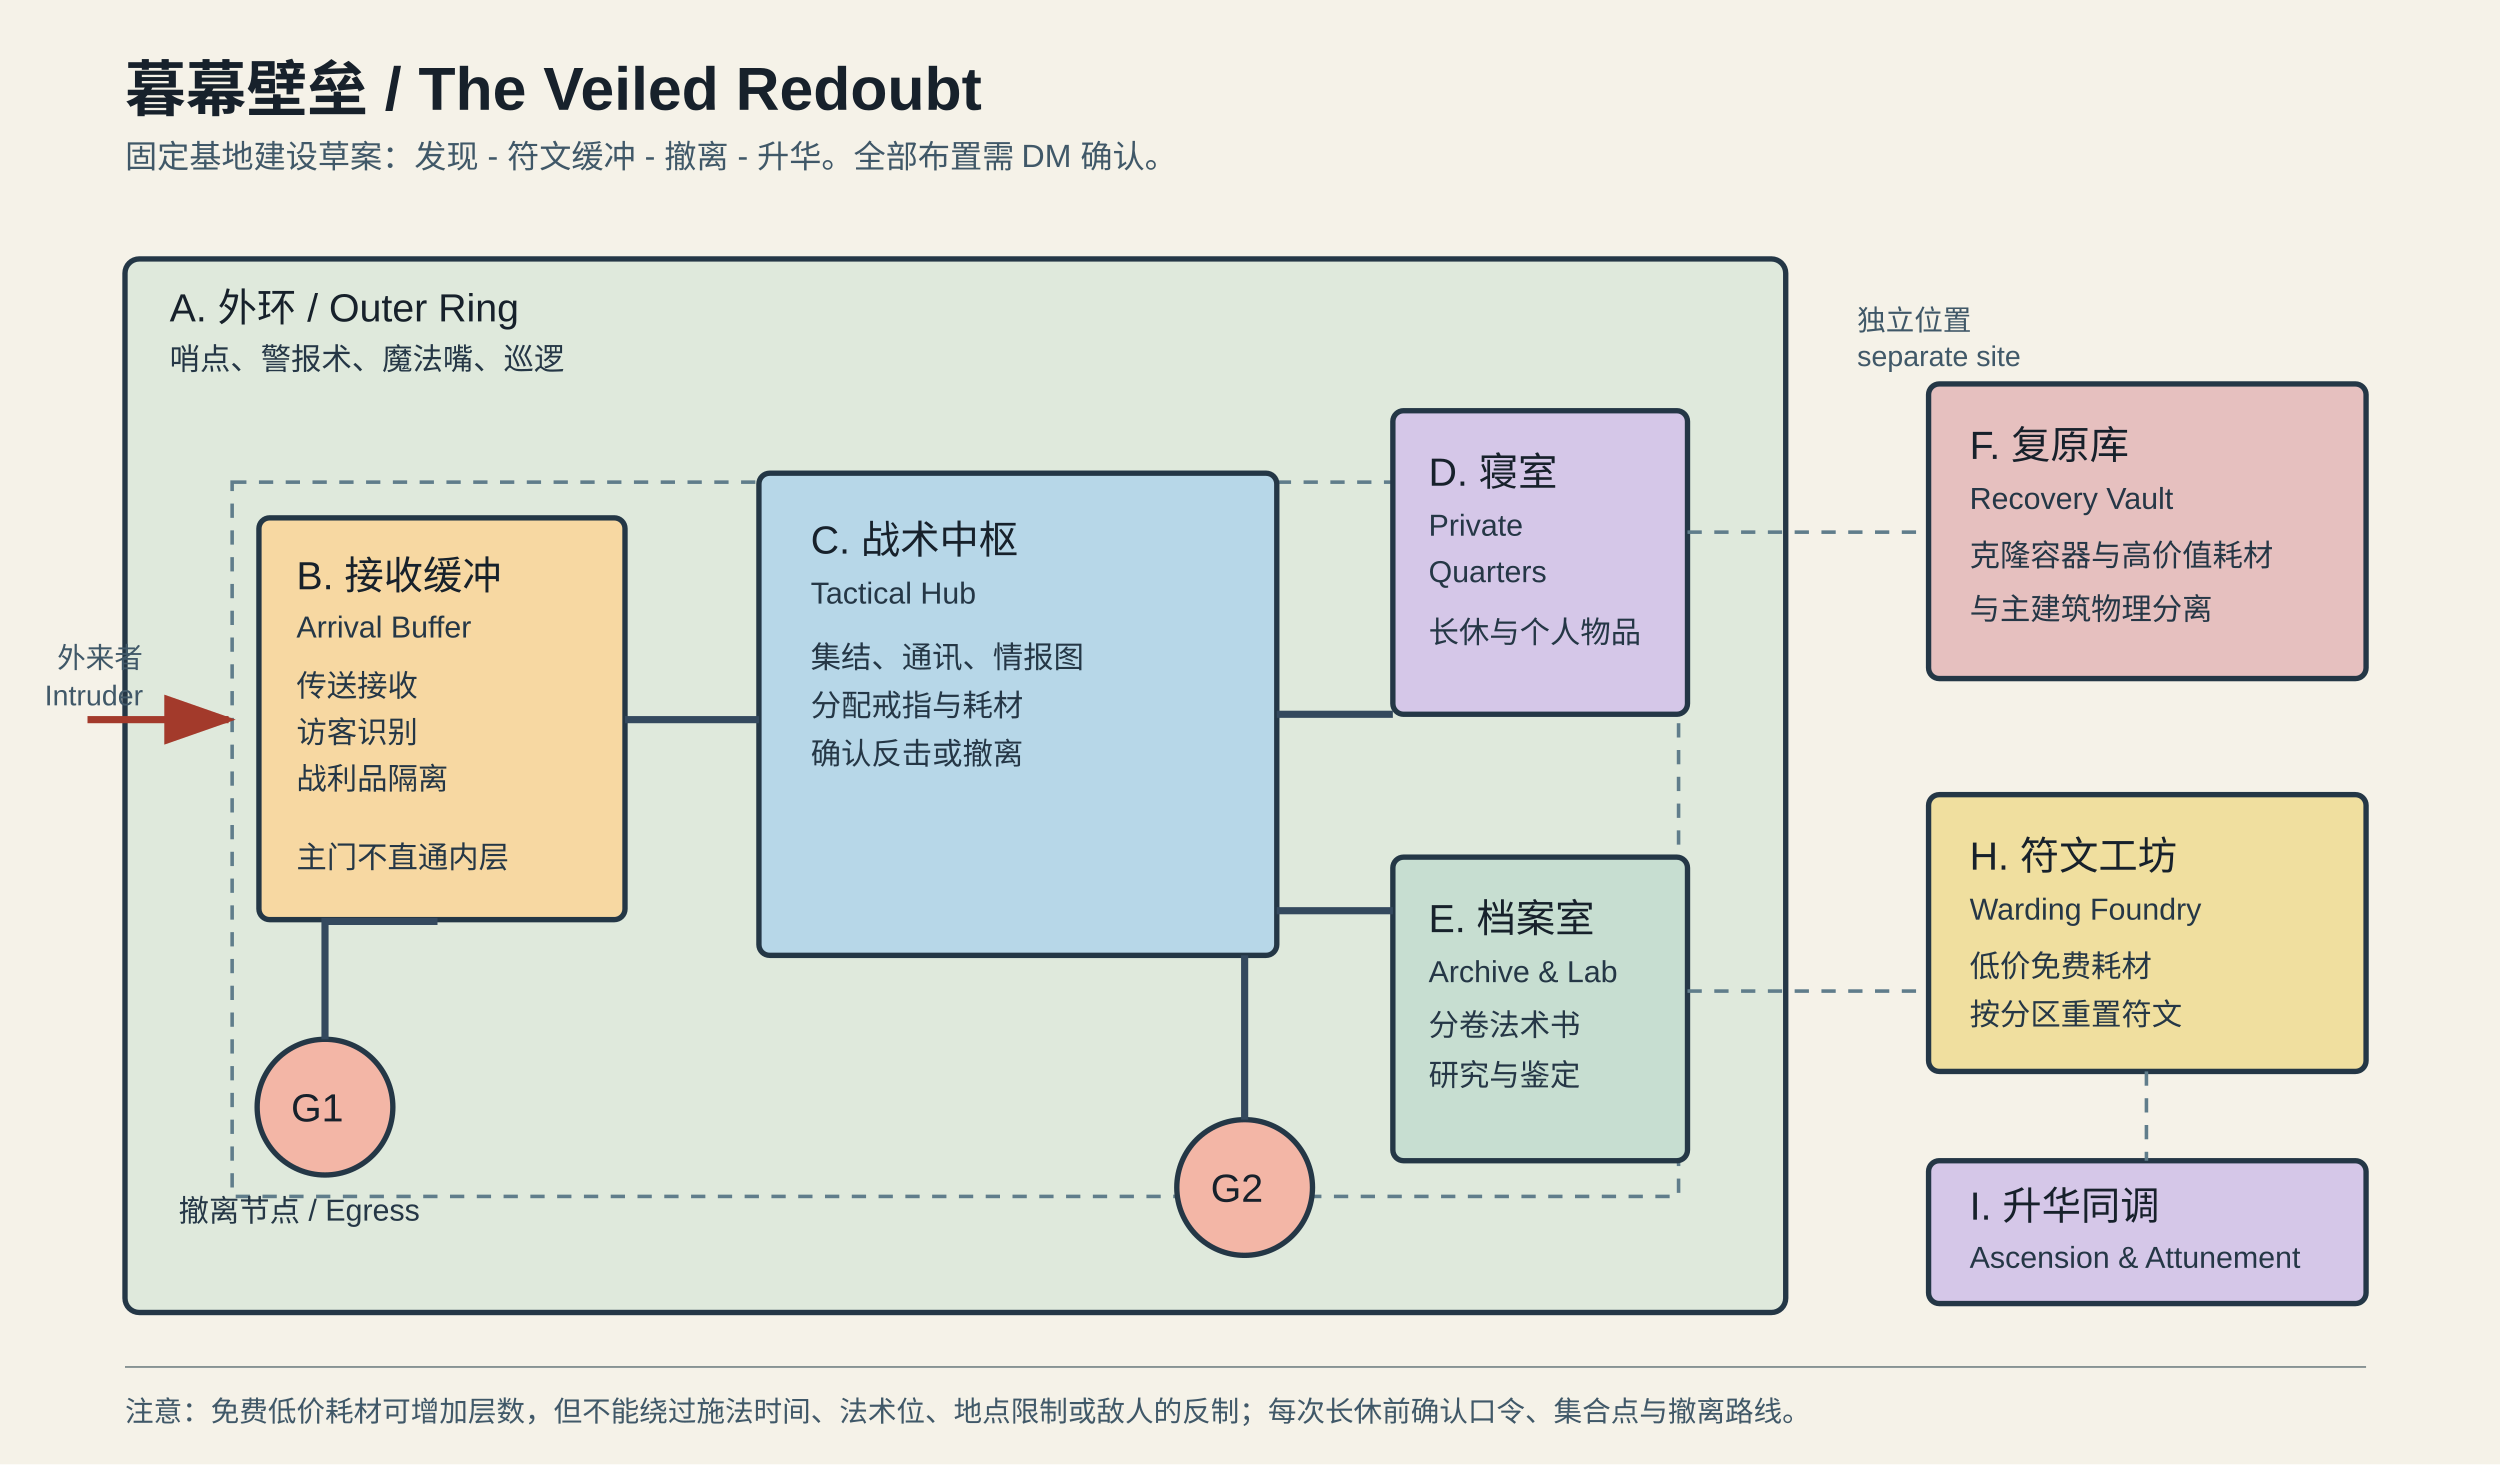
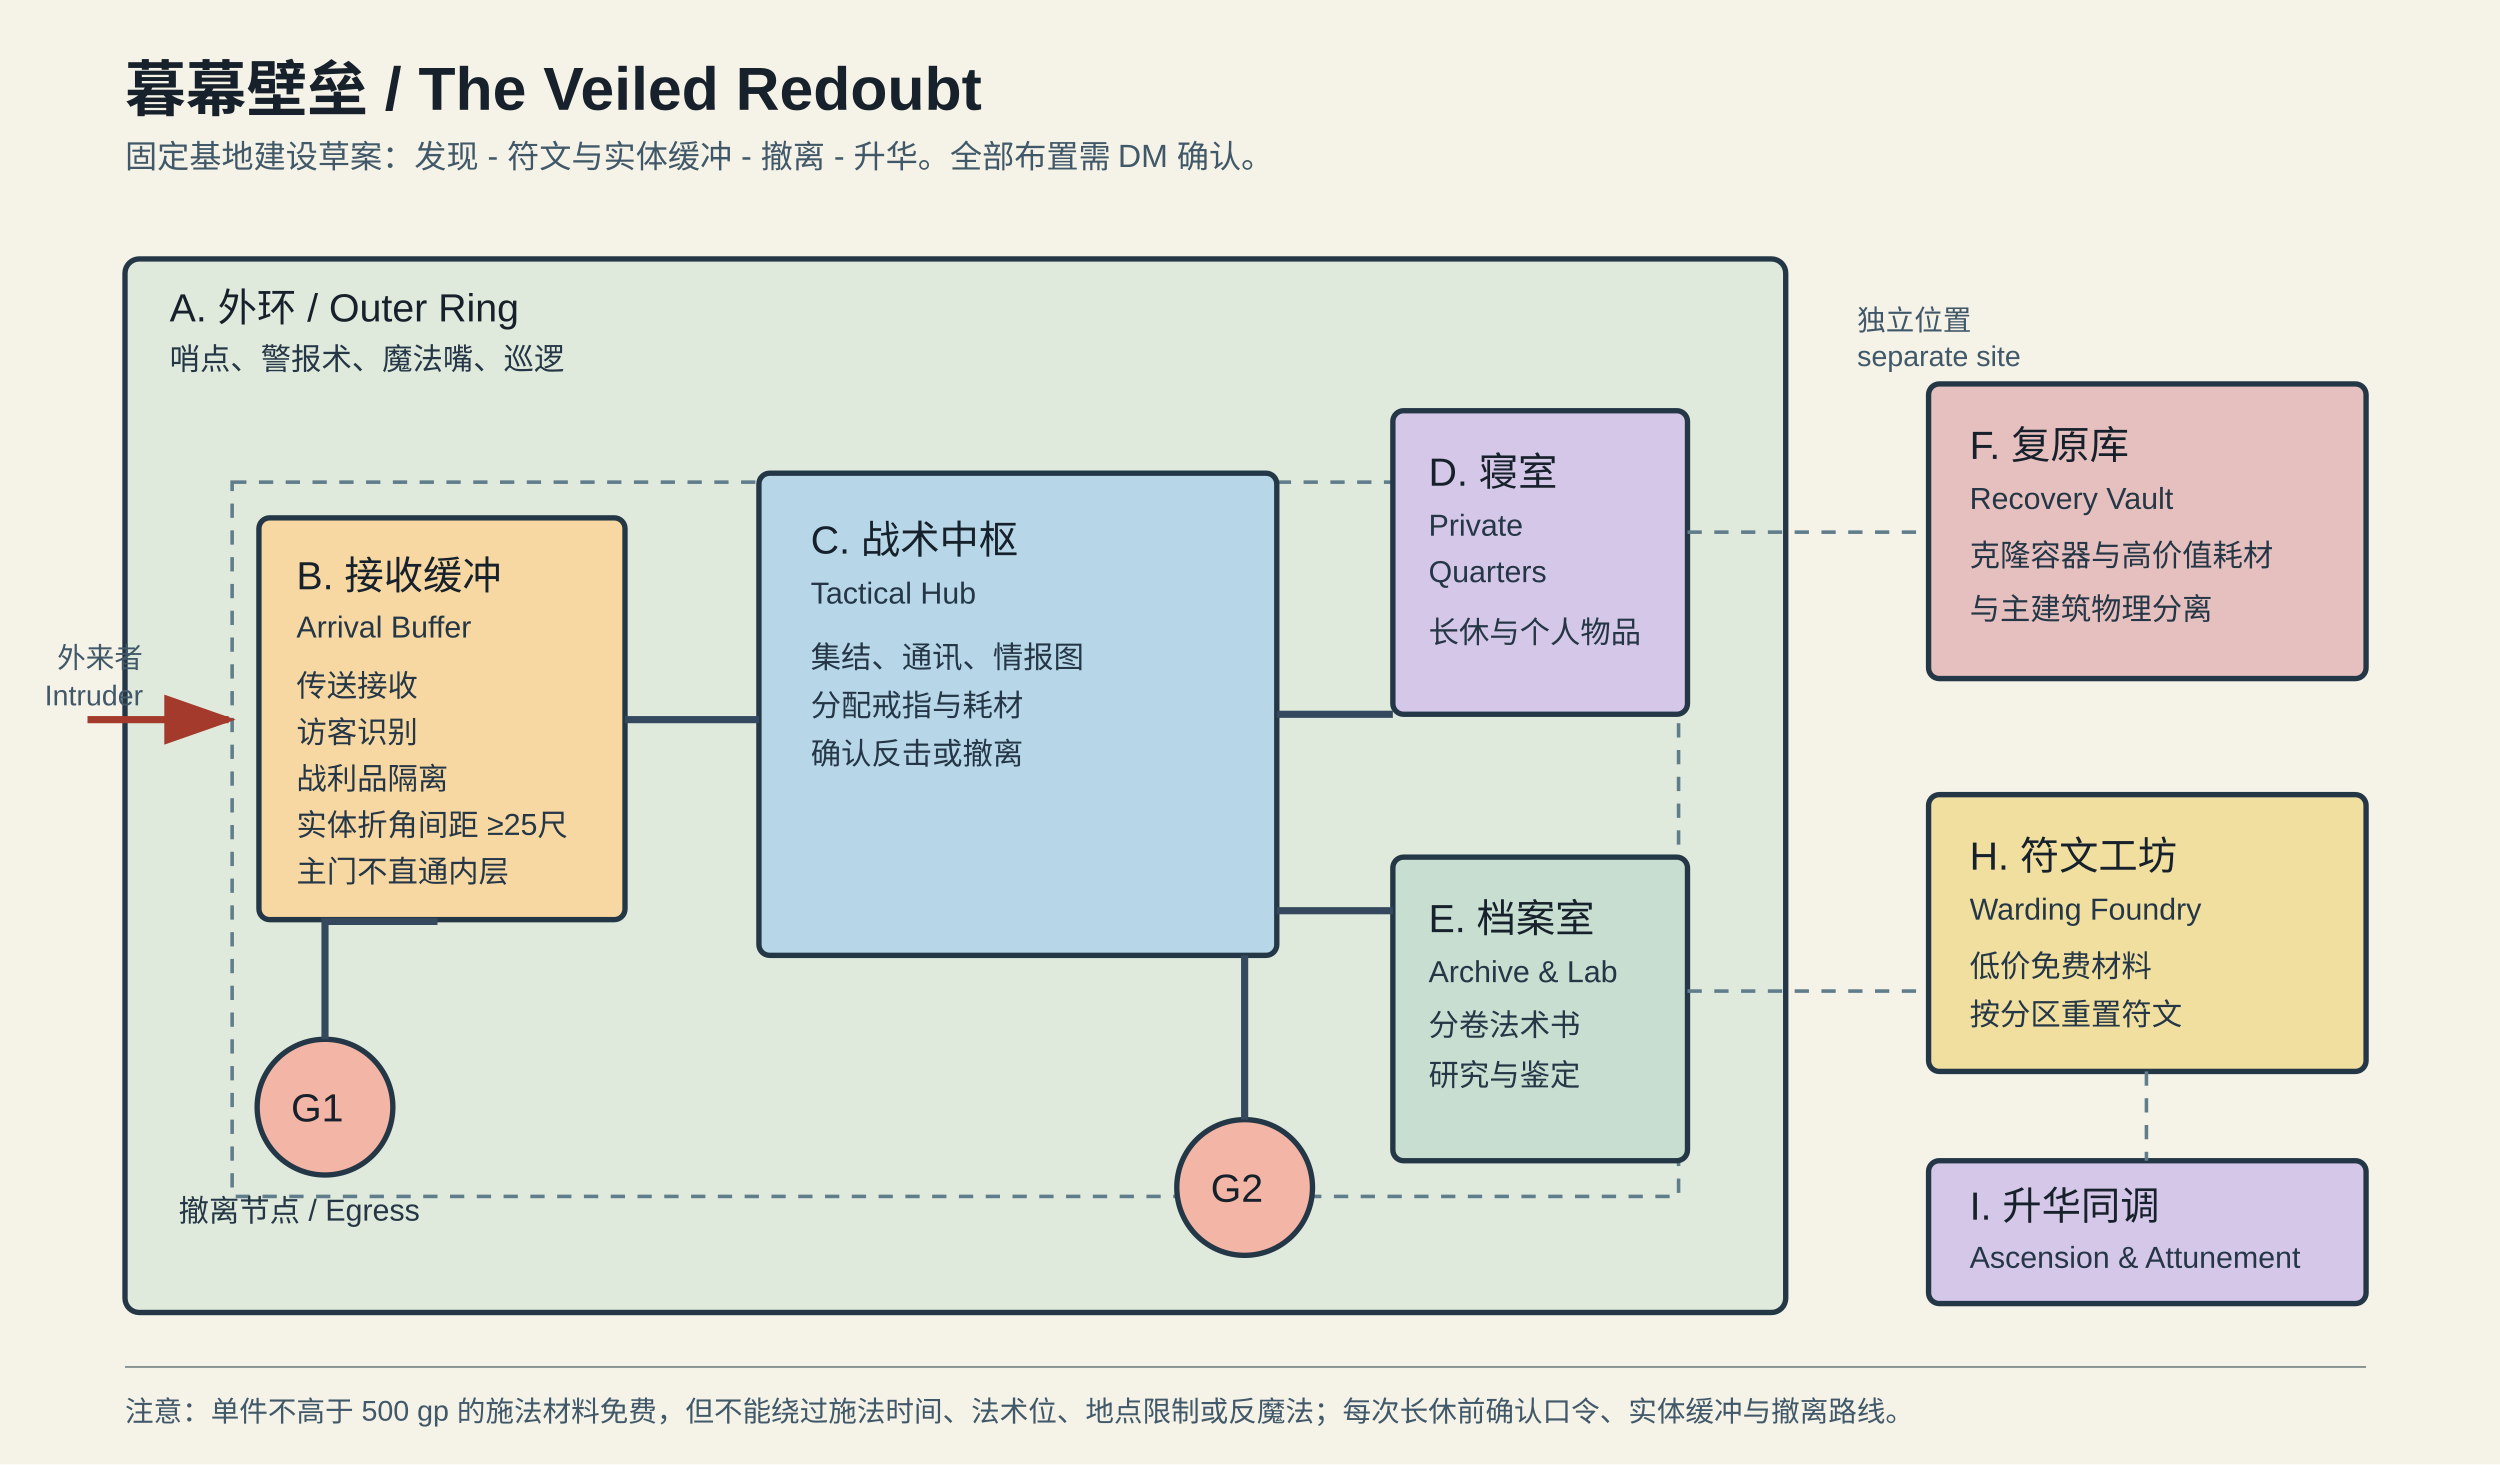
<svg xmlns="http://www.w3.org/2000/svg" width="1400" height="820" viewBox="0 0 1400 820" role="img" aria-labelledby="title desc">
  <style>
    .bg { fill: #f5f2e8; }
    .line { fill: none; stroke: #34495e; stroke-width: 4; }
    .thin { fill: none; stroke: #607d8b; stroke-width: 2; stroke-dasharray: 8 7; }
    .zone { stroke: #243746; stroke-width: 3; }
    .label { font-family: Arial, 'Noto Sans CJK SC', sans-serif; fill: #17212b; font-size: 22px; }
    .small { font-family: Arial, 'Noto Sans CJK SC', sans-serif; fill: #253746; font-size: 17px; }
    .title { font-family: Arial, 'Noto Sans CJK SC', sans-serif; fill: #17212b; font-size: 34px; font-weight: 700; }
    .subtitle { font-family: Arial, 'Noto Sans CJK SC', sans-serif; fill: #405868; font-size: 18px; }
    .note { font-family: Arial, 'Noto Sans CJK SC', sans-serif; fill: #405868; font-size: 16px; }
    .arrow { fill: none; stroke: #a33a2b; stroke-width: 4; marker-end: url(#arrowhead); }
  </style>
  <defs>
    <marker id="arrowhead" markerWidth="10" markerHeight="7" refX="9" refY="3.5" orient="auto">
      <polygon points="0 0, 10 3.5, 0 7" fill="#a33a2b" />
    </marker>
  </defs>
  <rect class="bg" width="1400" height="820" />
  <text class="title" x="70" y="62">暮幕壁垒 / The Veiled Redoubt</text>
-   <text class="subtitle" x="70" y="94">固定基地建设草案：发现 - 符文缓冲 - 撤离 - 升华。全部布置需 DM 确认。</text>
+   <text class="subtitle" x="70" y="94">固定基地建设草案：发现 - 符文与实体缓冲 - 撤离 - 升华。全部布置需 DM 确认。</text>
  <rect x="70" y="145" width="930" height="590" rx="8" fill="#dfe9dc" class="zone" />
  <text class="label" x="95" y="180">A. 外环 / Outer Ring</text>
  <text class="small" x="95" y="207">哨点、警报术、魔法嘴、巡逻</text>
  <path class="thin" d="M130 270 H940 V670 H130 Z" />
  <rect x="145" y="290" width="205" height="225" rx="6" fill="#f7d8a2" class="zone" />
  <text class="label" x="166" y="330">B. 接收缓冲</text>
  <text class="small" x="166" y="357">Arrival Buffer</text>
  <text class="small" x="166" y="390">传送接收</text>
  <text class="small" x="166" y="416">访客识别</text>
  <text class="small" x="166" y="442">战利品隔离</text>
-   <text class="small" x="166" y="486">主门不直通内层</text>
+   <text class="small" x="166" y="468">实体折角间距 ≥25尺</text>
+   <text class="small" x="166" y="494">主门不直通内层</text>
  <rect x="425" y="265" width="290" height="270" rx="6" fill="#b7d7e8" class="zone" />
  <text class="label" x="454" y="310">C. 战术中枢</text>
  <text class="small" x="454" y="338">Tactical Hub</text>
  <text class="small" x="454" y="374">集结、通讯、情报图</text>
  <text class="small" x="454" y="401">分配戒指与耗材</text>
  <text class="small" x="454" y="428">确认反击或撤离</text>
  <rect x="780" y="230" width="165" height="170" rx="6" fill="#d5c7e8" class="zone" />
  <text class="label" x="800" y="272">D. 寝室</text>
  <text class="small" x="800" y="300">Private</text>
  <text class="small" x="800" y="326">Quarters</text>
  <text class="small" x="800" y="360">长休与个人物品</text>
  <rect x="780" y="480" width="165" height="170" rx="6" fill="#c7ded1" class="zone" />
  <text class="label" x="800" y="522">E. 档案室</text>
  <text class="small" x="800" y="550">Archive &amp; Lab</text>
  <text class="small" x="800" y="580">分卷法术书</text>
  <text class="small" x="800" y="608">研究与鉴定</text>
  <rect x="1080" y="215" width="245" height="165" rx="6" fill="#e6c0bf" class="zone" />
  <text class="label" x="1103" y="257">F. 复原库</text>
  <text class="small" x="1103" y="285">Recovery Vault</text>
  <text class="small" x="1103" y="317">克隆容器与高价值耗材</text>
  <text class="small" x="1103" y="347">与主建筑物理分离</text>
  <rect x="1080" y="445" width="245" height="155" rx="6" fill="#f0df9f" class="zone" />
  <text class="label" x="1103" y="487">H. 符文工坊</text>
  <text class="small" x="1103" y="515">Warding Foundry</text>
-   <text class="small" x="1103" y="547">低价免费耗材</text>
+   <text class="small" x="1103" y="547">低价免费材料</text>
  <text class="small" x="1103" y="574">按分区重置符文</text>
  <rect x="1080" y="650" width="245" height="80" rx="6" fill="#d5c7e8" class="zone" />
  <text class="label" x="1103" y="683">I. 升华同调</text>
  <text class="small" x="1103" y="710">Ascension &amp; Attunement</text>
  <circle cx="182" cy="620" r="38" fill="#f3b6a6" class="zone" />
  <text class="label" x="163" y="628">G1</text>
  <text class="small" x="100" y="684">撤离节点 / Egress</text>
  <circle cx="697" cy="665" r="38" fill="#f3b6a6" class="zone" />
  <text class="label" x="678" y="673">G2</text>
  <path class="line" d="M350 403 H425" />
  <path class="line" d="M715 400 H780" />
  <path class="line" d="M715 510 H780" />
  <path class="line" d="M182 582 V516 H245" />
  <path class="line" d="M697 627 V535" />
  <path class="arrow" d="M49 403 H128" />
  <text class="note" x="32" y="374">外来者</text>
  <text class="note" x="25" y="395">Intruder</text>
  <path class="thin" d="M945 298 H1080" />
  <path class="thin" d="M945 555 H1080" />
  <path class="thin" d="M1202 600 V650" />
  <text class="note" x="1040" y="185">独立位置</text>
  <text class="note" x="1040" y="205">separate site</text>
  <rect x="70" y="765" width="1255" height="1" fill="#7f8c8d" />
-   <text class="note" x="70" y="796">注意：免费低价耗材可增加层数，但不能绕过施法时间、法术位、地点限制或敌人的反制；每次长休前确认口令、集合点与撤离路线。</text>
+   <text class="note" x="70" y="796">注意：单件不高于 500 gp 的施法材料免费，但不能绕过施法时间、法术位、地点限制或反魔法；每次长休前确认口令、实体缓冲与撤离路线。</text>
</svg>
